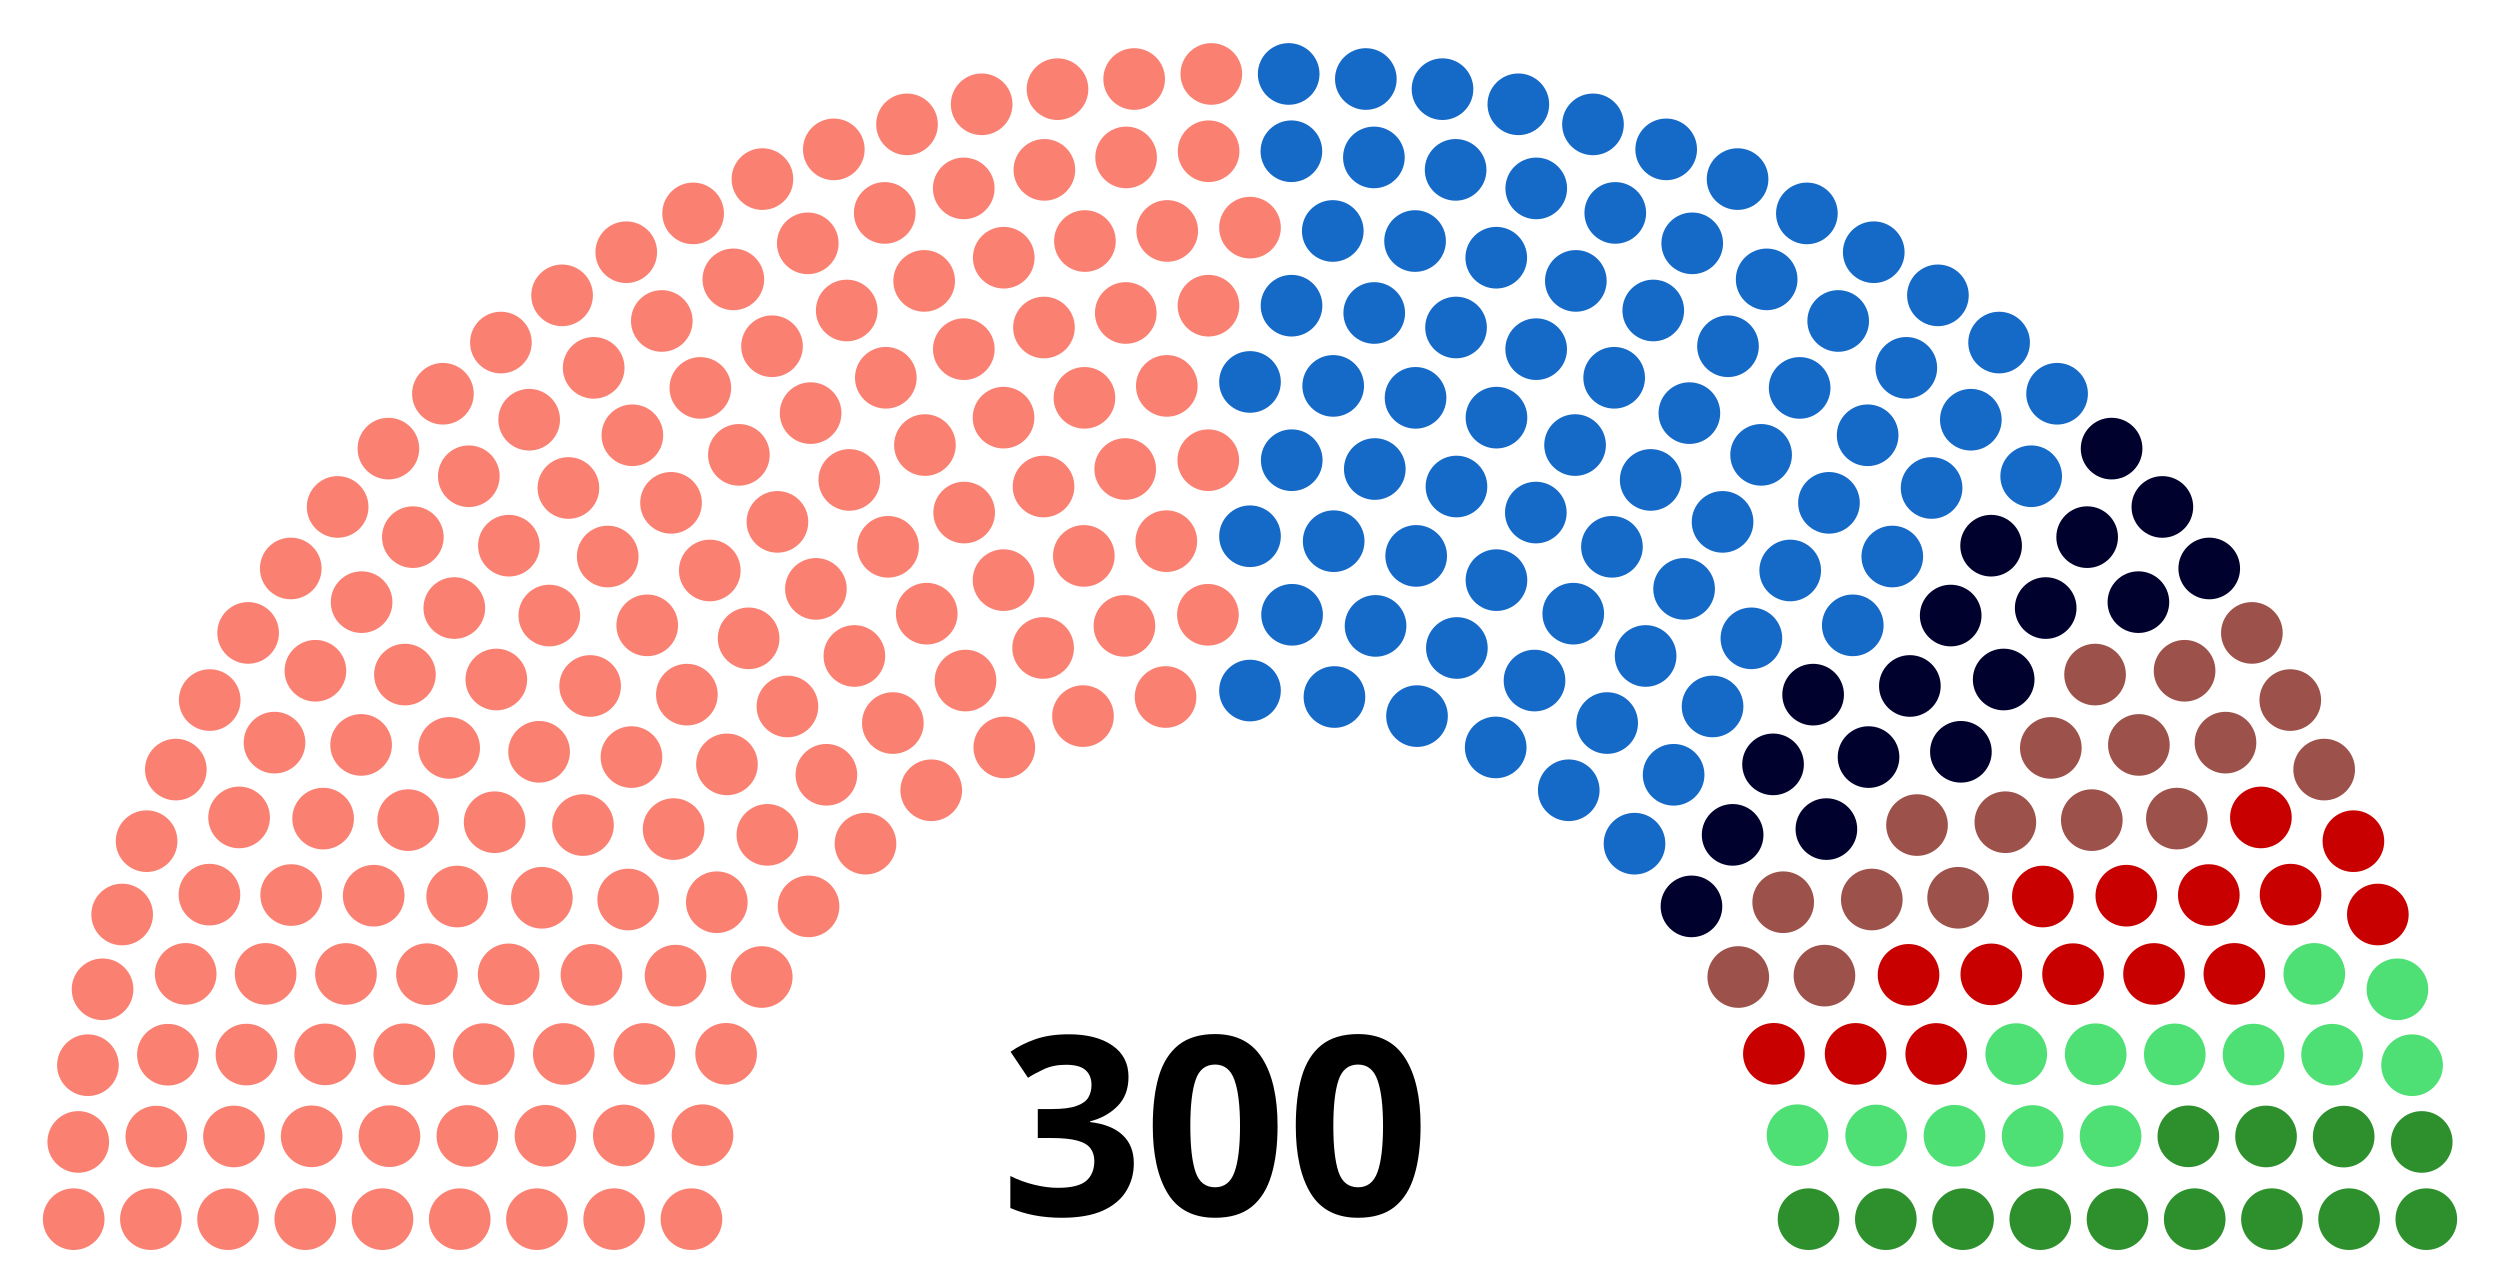
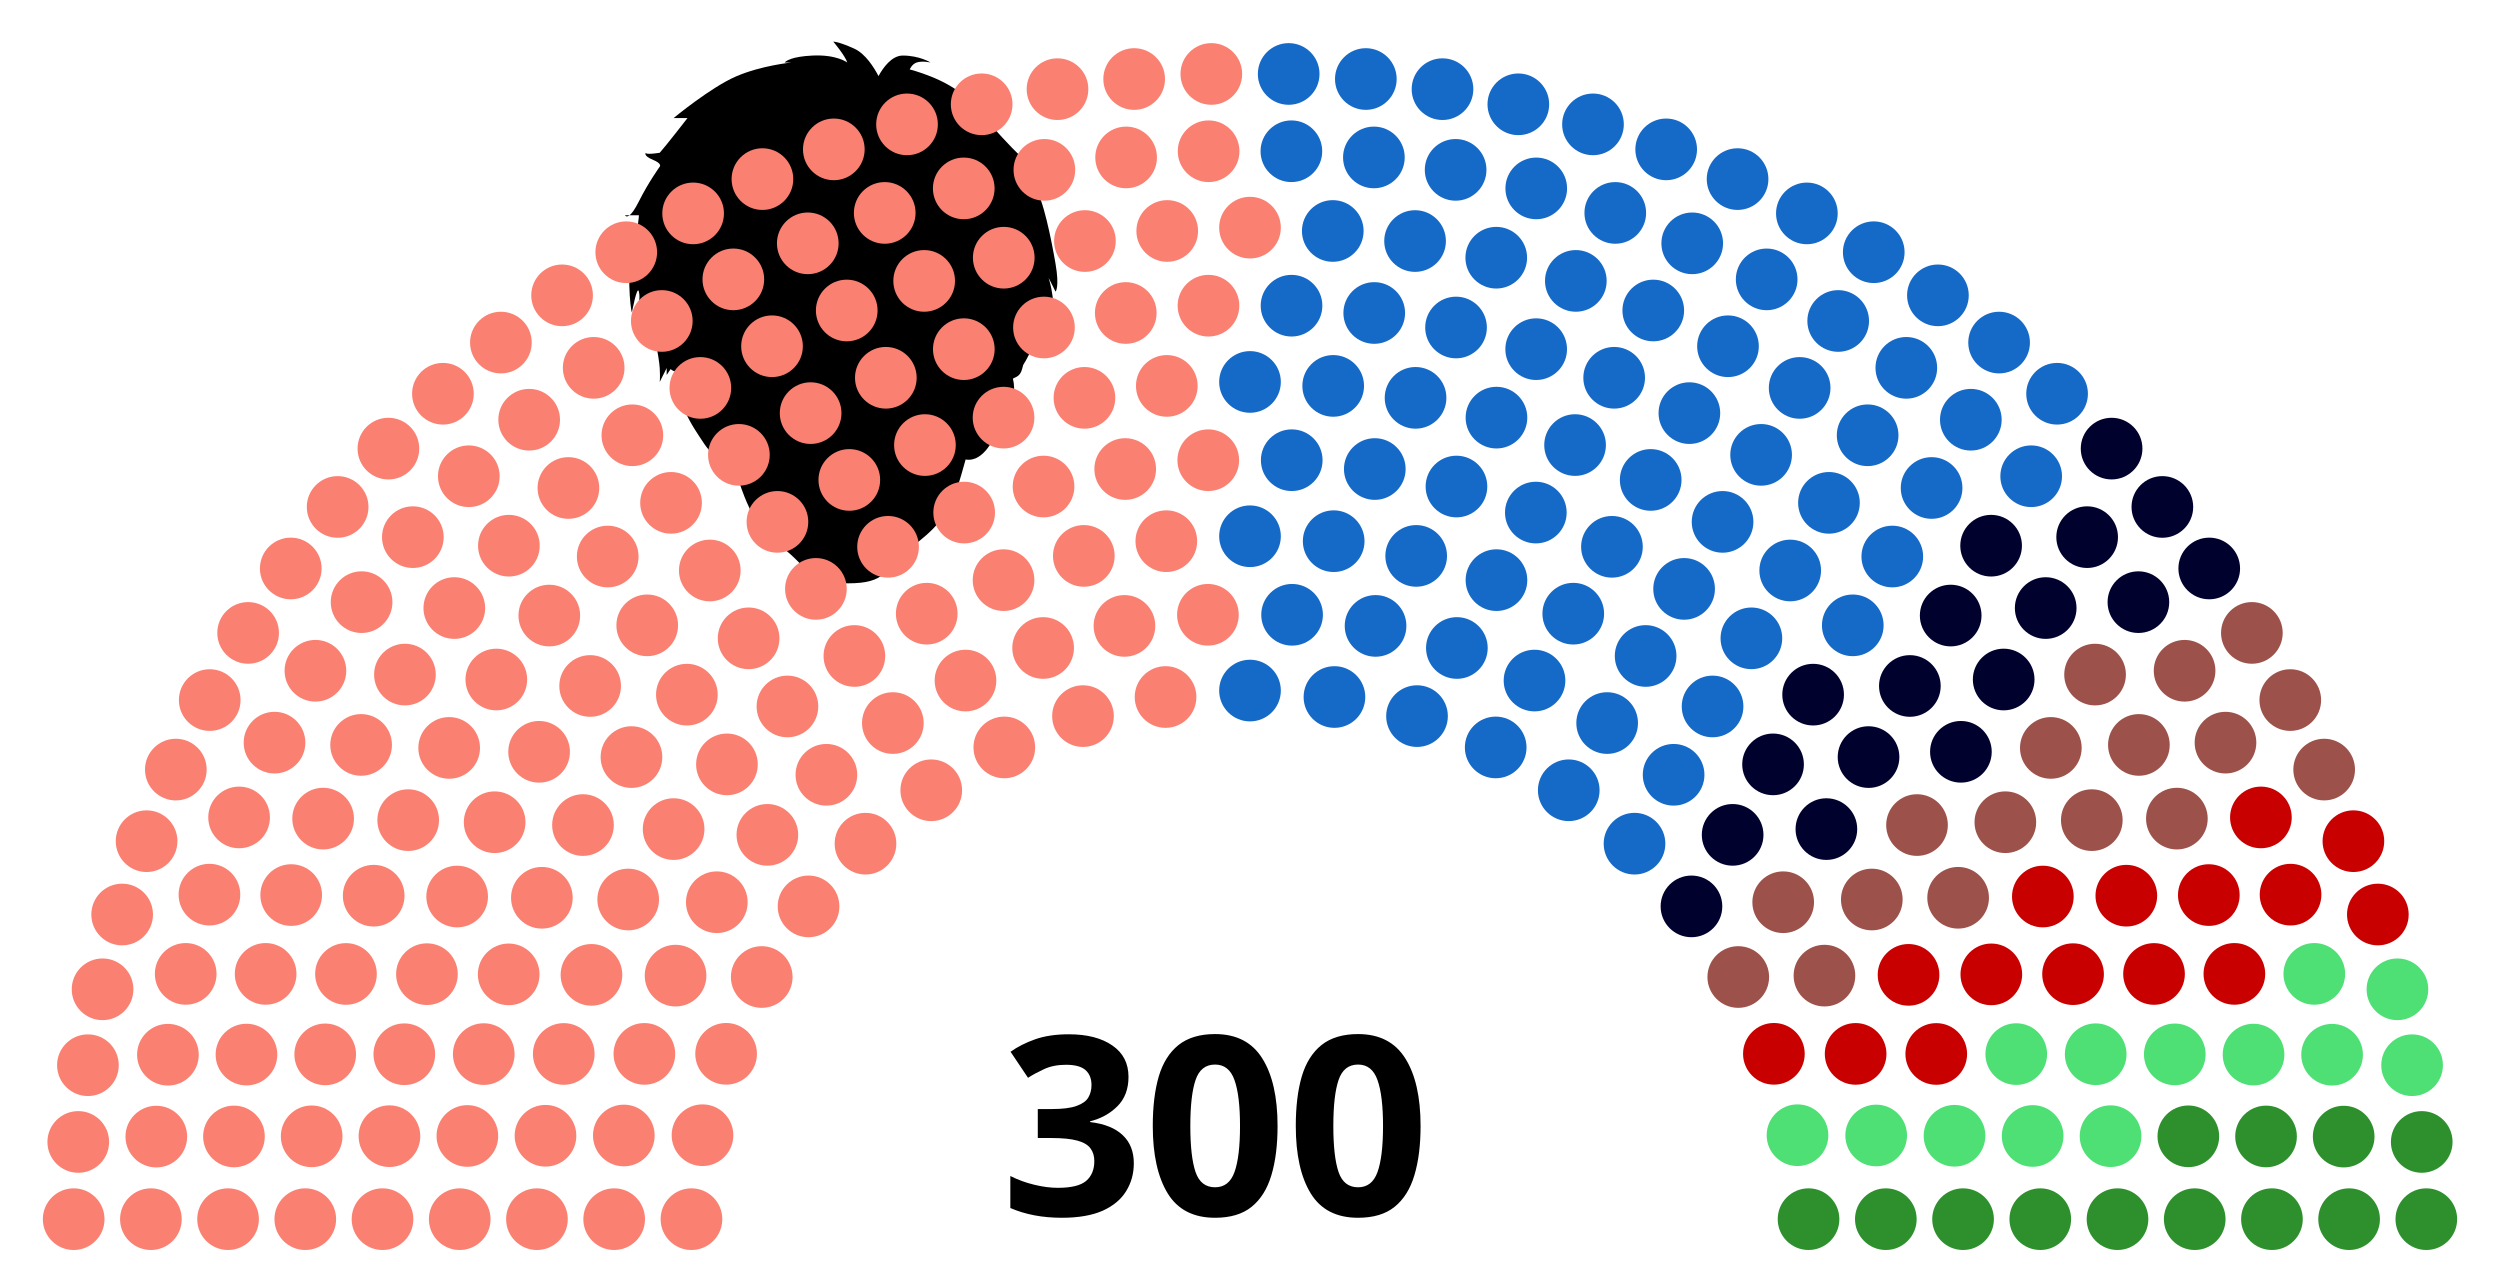
<svg xmlns="http://www.w3.org/2000/svg" version="1.1" width="360" height="185">
  <g>
    <text x="175" y="175" style="font-size:36px;font-weight:bold;text-align:center;text-anchor:middle;font-family:Sans">300</text>
+     <g>
+       <path data-part="head" name="seat1" d="M90.652,31H90C90,31,90.179,31.368,90.652,31z M152,38c-0.584-3.417-1.834-9.667-3-11     c0.916,0.083,3-1,3-1s-1.084-1.333-3-2s-7.334-7.333-10-10s-8-4-8-4s0.311-0.771,1-1c0.802-0.268,2,0,2,0s-1.584-1-4-1     c-1.609,0-2.847,1.771-3.495,2.957C125.859,9.718,124.62,7.727,123,7c-2.416-1.083-3-1-3-1s1.75,2.083,2,3c0,0-1.5-1.167-5-1     c-1.497,0.071-2.445,0.265-3.04,0.462C113.164,8.727,113,9,113,9h1c0,0-4.333,0.417-8,2s-9,6-9,6h2c0,0-3.167,4.083-4,5     c-2.167,0.333-2,0-2,0s-0.417,0.417,1,1s1,1,1,1s-1.667,2.333-3,5c-0.6,1.2-1.037,1.758-1.348,2H92c0,0-0.004,1.607-1,5     c-0.714,2.434-0.287,8.385,0,9c0,0,0.75-4.083,1-3s-0.167,1.583,0,4s1,3,1,3l1-2c0,0,0.917,4.5,1,6s0,2,0,2l1-2v1l0.569-0.854     c0.529,0.498,1.135,0.37,1.635,0.552c-1.379,3.658,1.457,7.579,3.234,10.255c1.909,2.873,3.84,2.011,3.84,2.011l-0.079-0.541     c0.178,0.653,0.354,1.271,0.523,1.804c2.219,6.977,3.079,8.363,7.593,12.147c3.386,2.838,3.315,4.626,8.783,4.626     c5.669,0,5.154-1.94,8.896-4.974c3.35-2.716,5.586-4.172,7.426-10.634c0.188-0.662,0.404-1.426,0.631-2.23     c0.561,0.123,2.009,0.171,3.472-2.062c1.644-2.51,4.214-6.127,3.333-9.58c0.46-0.254,1.039-0.327,1.322-1.365     c0.053-0.192,0.109-0.4,0.164-0.602C148.352,51.021,150,47,150,47v1.754c0.115-0.262,0.385-0.763,1-1.754c1.5-2.417,0-7,0-7l1,2     C152,42,152.584,41.417,152,38z M122.072,9.264C122.137,9.5,122.109,9.402,122.072,9.264L122.072,9.264z" />
+     </g>
    <g style="fill:#FA8072" id="SYRIZA">
      <circle id="seat1" cx="10.61" cy="175.56" r="4.44" />
      <circle id="seat2" cx="21.73" cy="175.56" r="4.44" />
      <circle cx="32.84" cy="175.56" r="4.44" />
      <circle cx="43.96" cy="175.56" r="4.44" />
      <circle cx="55.08" cy="175.56" r="4.44" />
      <circle cx="66.20" cy="175.56" r="4.44" />
      <circle cx="77.32" cy="175.56" r="4.44" />
      <circle cx="88.44" cy="175.56" r="4.44" />
      <circle cx="99.57" cy="175.56" r="4.44" />
      <circle cx="11.27" cy="164.44" r="4.44" />
      <circle cx="22.51" cy="163.67" r="4.44" />
      <circle cx="33.69" cy="163.65" r="4.44" />
      <circle cx="44.88" cy="163.63" r="4.44" />
      <circle cx="56.08" cy="163.61" r="4.44" />
      <circle cx="67.30" cy="163.58" r="4.44" />
      <circle cx="12.66" cy="153.39" r="4.44" />
      <circle cx="78.55" cy="163.55" r="4.44" />
      <circle cx="24.18" cy="151.88" r="4.44" />
      <circle cx="89.83" cy="163.51" r="4.44" />
      <circle cx="35.49" cy="151.86" r="4.44" />
      <circle cx="101.16" cy="163.47" r="4.44" />
      <circle cx="46.83" cy="151.83" r="4.44" />
      <circle cx="14.77" cy="142.46" r="4.44" />
      <circle cx="58.22" cy="151.81" r="4.44" />
      <circle cx="69.66" cy="151.79" r="4.44" />
      <circle cx="26.74" cy="140.24" r="4.44" />
      <circle cx="38.25" cy="140.24" r="4.44" />
      <circle cx="81.18" cy="151.77" r="4.44" />
      <circle cx="17.59" cy="131.69" r="4.44" />
      <circle cx="49.82" cy="140.25" r="4.44" />
      <circle cx="92.79" cy="151.76" r="4.44" />
      <circle cx="61.48" cy="140.28" r="4.44" />
      <circle cx="30.16" cy="128.83" r="4.44" />
      <circle cx="41.93" cy="128.89" r="4.44" />
      <circle cx="21.11" cy="121.13" r="4.44" />
      <circle cx="73.25" cy="140.31" r="4.44" />
      <circle cx="104.56" cy="151.75" r="4.44" />
      <circle cx="53.81" cy="128.98" r="4.44" />
      <circle cx="85.17" cy="140.38" r="4.44" />
      <circle cx="34.43" cy="117.71" r="4.44" />
      <circle cx="65.83" cy="129.10" r="4.44" />
      <circle cx="25.32" cy="110.82" r="4.44" />
      <circle cx="46.53" cy="117.88" r="4.44" />
      <circle cx="97.28" cy="140.49" r="4.44" />
      <circle cx="78.03" cy="129.28" r="4.44" />
      <circle cx="58.78" cy="118.10" r="4.44" />
      <circle cx="39.53" cy="106.94" r="4.44" />
      <circle cx="30.20" cy="100.81" r="4.44" />
      <circle cx="109.69" cy="140.69" r="4.44" />
      <circle cx="90.46" cy="129.53" r="4.44" />
      <circle cx="71.23" cy="118.40" r="4.44" />
      <circle cx="52.00" cy="107.27" r="4.44" />
      <circle cx="35.73" cy="91.14" r="4.44" />
      <circle cx="45.42" cy="96.59" r="4.44" />
      <circle cx="64.68" cy="107.70" r="4.44" />
      <circle cx="83.95" cy="118.81" r="4.44" />
      <circle cx="103.22" cy="129.92" r="4.44" />
      <circle cx="58.31" cy="97.14" r="4.44" />
      <circle cx="77.63" cy="108.26" r="4.44" />
      <circle cx="41.87" cy="81.86" r="4.44" />
      <circle cx="52.07" cy="86.71" r="4.44" />
      <circle cx="97.00" cy="119.39" r="4.44" />
      <circle cx="71.47" cy="97.85" r="4.44" />
      <circle cx="116.43" cy="130.52" r="4.44" />
      <circle cx="90.93" cy="109.02" r="4.44" />
      <circle cx="65.42" cy="87.56" r="4.44" />
      <circle cx="48.62" cy="73.00" r="4.44" />
      <circle cx="59.45" cy="77.35" r="4.44" />
      <circle cx="84.98" cy="98.78" r="4.44" />
      <circle cx="110.50" cy="120.22" r="4.44" />
      <circle cx="79.10" cy="88.64" r="4.44" />
      <circle cx="104.68" cy="110.07" r="4.44" />
      <circle cx="55.93" cy="64.60" r="4.44" />
      <circle cx="73.28" cy="78.58" r="4.44" />
      <circle cx="98.91" cy="100.03" r="4.44" />
      <circle cx="67.51" cy="68.58" r="4.44" />
      <circle cx="93.20" cy="90.05" r="4.44" />
      <circle cx="124.63" cy="121.49" r="4.44" />
      <circle cx="63.78" cy="56.70" r="4.44" />
      <circle cx="87.51" cy="80.14" r="4.44" />
      <circle cx="81.85" cy="70.27" r="4.44" />
      <circle cx="119.00" cy="111.57" r="4.44" />
      <circle cx="76.20" cy="60.44" r="4.44" />
      <circle cx="113.39" cy="101.73" r="4.44" />
      <circle cx="72.13" cy="49.33" r="4.44" />
      <circle cx="107.80" cy="91.92" r="4.44" />
      <circle cx="102.21" cy="82.15" r="4.44" />
      <circle cx="96.63" cy="72.41" r="4.44" />
      <circle cx="91.06" cy="62.68" r="4.44" />
      <circle cx="85.49" cy="52.97" r="4.44" />
      <circle cx="80.94" cy="42.53" r="4.44" />
      <circle cx="134.10" cy="113.80" r="4.44" />
      <circle cx="128.57" cy="104.12" r="4.44" />
      <circle cx="123.03" cy="94.46" r="4.44" />
      <circle cx="117.49" cy="84.80" r="4.44" />
      <circle cx="111.95" cy="75.15" r="4.44" />
      <circle cx="106.40" cy="65.50" r="4.44" />
      <circle cx="100.85" cy="55.86" r="4.44" />
      <circle cx="95.30" cy="46.22" r="4.44" />
      <circle cx="90.18" cy="36.32" r="4.44" />
      <circle cx="99.81" cy="30.73" r="4.44" />
      <circle cx="105.60" cy="40.23" r="4.44" />
      <circle cx="111.17" cy="49.86" r="4.44" />
      <circle cx="116.73" cy="59.49" r="4.44" />
      <circle cx="122.30" cy="69.11" r="4.44" />
      <circle cx="127.88" cy="78.74" r="4.44" />
      <circle cx="133.45" cy="88.37" r="4.44" />
      <circle cx="139.03" cy="98.00" r="4.44" />
      <circle cx="144.62" cy="107.63" r="4.44" />
      <circle cx="109.79" cy="25.79" r="4.44" />
      <circle cx="116.32" cy="35.04" r="4.44" />
      <circle cx="121.93" cy="44.71" r="4.44" />
      <circle cx="127.56" cy="54.40" r="4.44" />
      <circle cx="133.19" cy="64.09" r="4.44" />
      <circle cx="138.84" cy="73.81" r="4.44" />
      <circle cx="120.07" cy="21.51" r="4.44" />
      <circle cx="144.51" cy="83.54" r="4.44" />
      <circle cx="127.40" cy="30.66" r="4.44" />
      <circle cx="150.21" cy="93.31" r="4.44" />
      <circle cx="133.08" cy="40.45" r="4.44" />
      <circle cx="138.79" cy="50.28" r="4.44" />
      <circle cx="155.95" cy="103.12" r="4.44" />
      <circle cx="130.61" cy="17.91" r="4.44" />
      <circle cx="144.51" cy="60.14" r="4.44" />
      <circle cx="150.27" cy="70.06" r="4.44" />
      <circle cx="138.78" cy="27.13" r="4.44" />
      <circle cx="144.54" cy="37.11" r="4.44" />
      <circle cx="156.07" cy="80.05" r="4.44" />
      <circle cx="141.36" cy="15.02" r="4.44" />
      <circle cx="150.33" cy="47.16" r="4.44" />
      <circle cx="161.92" cy="90.13" r="4.44" />
      <circle cx="156.16" cy="57.29" r="4.44" />
      <circle cx="150.39" cy="24.46" r="4.44" />
      <circle cx="152.28" cy="12.84" r="4.44" />
      <circle cx="156.23" cy="34.71" r="4.44" />
      <circle cx="162.03" cy="67.54" r="4.44" />
      <circle cx="167.84" cy="100.37" r="4.44" />
      <circle cx="162.11" cy="45.07" r="4.44" />
      <circle cx="167.95" cy="77.93" r="4.44" />
      <circle cx="162.16" cy="22.67" r="4.44" />
      <circle cx="163.32" cy="11.38" r="4.44" />
      <circle cx="168.02" cy="55.57" r="4.44" />
      <circle cx="168.08" cy="33.26" r="4.44" />
      <circle cx="173.94" cy="88.53" r="4.44" />
      <circle cx="173.99" cy="66.27" r="4.44" />
      <circle cx="174.02" cy="44.02" r="4.44" />
      <circle cx="174.04" cy="21.78" r="4.44" />
      <circle cx="174.43" cy="10.65" r="4.44" />
      <circle cx="180.00" cy="32.78" r="4.44" />
    </g>
    <g style="fill:#1569C7" id="ND">
      <circle cx="180.00" cy="55.00" r="4.44" />
      <circle cx="180.00" cy="77.22" r="4.44" />
      <circle cx="180.00" cy="99.44" r="4.44" />
      <circle cx="185.57" cy="10.65" r="4.44" />
      <circle cx="185.96" cy="21.78" r="4.44" />
      <circle cx="185.98" cy="44.02" r="4.44" />
      <circle cx="186.01" cy="66.27" r="4.44" />
      <circle cx="186.06" cy="88.53" r="4.44" />
      <circle cx="191.92" cy="33.26" r="4.44" />
      <circle cx="191.98" cy="55.57" r="4.44" />
      <circle cx="196.68" cy="11.38" r="4.44" />
      <circle cx="197.84" cy="22.67" r="4.44" />
      <circle cx="192.05" cy="77.93" r="4.44" />
      <circle cx="197.89" cy="45.07" r="4.44" />
      <circle cx="192.16" cy="100.37" r="4.44" />
      <circle cx="197.97" cy="67.54" r="4.44" />
      <circle cx="203.77" cy="34.71" r="4.44" />
      <circle cx="207.72" cy="12.84" r="4.44" />
      <circle cx="209.61" cy="24.46" r="4.44" />
      <circle cx="203.84" cy="57.29" r="4.44" />
      <circle cx="198.08" cy="90.13" r="4.44" />
      <circle cx="209.67" cy="47.16" r="4.44" />
      <circle cx="218.64" cy="15.02" r="4.44" />
      <circle cx="203.93" cy="80.05" r="4.44" />
      <circle cx="215.46" cy="37.11" r="4.44" />
      <circle cx="221.22" cy="27.13" r="4.44" />
      <circle cx="209.73" cy="70.06" r="4.44" />
      <circle cx="215.49" cy="60.14" r="4.44" />
      <circle cx="229.39" cy="17.91" r="4.44" />
      <circle cx="204.05" cy="103.12" r="4.44" />
      <circle cx="221.21" cy="50.28" r="4.44" />
      <circle cx="226.92" cy="40.45" r="4.44" />
      <circle cx="209.79" cy="93.31" r="4.44" />
      <circle cx="232.60" cy="30.66" r="4.44" />
      <circle cx="215.49" cy="83.54" r="4.44" />
      <circle cx="239.93" cy="21.51" r="4.44" />
      <circle cx="221.16" cy="73.81" r="4.44" />
      <circle cx="226.81" cy="64.09" r="4.44" />
      <circle cx="232.44" cy="54.40" r="4.44" />
      <circle cx="238.07" cy="44.71" r="4.44" />
      <circle cx="243.68" cy="35.04" r="4.44" />
      <circle cx="250.21" cy="25.79" r="4.44" />
      <circle cx="215.38" cy="107.63" r="4.44" />
      <circle cx="220.97" cy="98.00" r="4.44" />
      <circle cx="226.55" cy="88.37" r="4.44" />
      <circle cx="232.12" cy="78.74" r="4.44" />
      <circle cx="237.70" cy="69.11" r="4.44" />
      <circle cx="243.27" cy="59.49" r="4.44" />
      <circle cx="248.83" cy="49.86" r="4.44" />
      <circle cx="254.40" cy="40.23" r="4.44" />
      <circle cx="260.19" cy="30.73" r="4.44" />
      <circle cx="269.82" cy="36.32" r="4.44" />
      <circle cx="264.70" cy="46.22" r="4.44" />
      <circle cx="259.15" cy="55.86" r="4.44" />
      <circle cx="253.60" cy="65.50" r="4.44" />
      <circle cx="248.05" cy="75.15" r="4.44" />
      <circle cx="242.51" cy="84.80" r="4.44" />
      <circle cx="236.97" cy="94.46" r="4.44" />
      <circle cx="231.43" cy="104.12" r="4.44" />
      <circle cx="225.90" cy="113.80" r="4.44" />
      <circle cx="279.06" cy="42.53" r="4.44" />
      <circle cx="274.51" cy="52.97" r="4.44" />
      <circle cx="268.94" cy="62.68" r="4.44" />
      <circle cx="263.37" cy="72.41" r="4.44" />
      <circle cx="257.79" cy="82.15" r="4.44" />
      <circle cx="252.20" cy="91.92" r="4.44" />
      <circle cx="287.87" cy="49.33" r="4.44" />
      <circle cx="246.61" cy="101.73" r="4.44" />
      <circle cx="283.80" cy="60.44" r="4.44" />
      <circle cx="241.00" cy="111.57" r="4.44" />
      <circle cx="278.15" cy="70.27" r="4.44" />
      <circle cx="272.49" cy="80.14" r="4.44" />
      <circle cx="296.22" cy="56.70" r="4.44" />
      <circle cx="235.37" cy="121.49" r="4.44" />
      <circle cx="266.80" cy="90.05" r="4.44" />
      <circle cx="292.49" cy="68.58" r="4.44" />
    </g>
    <g style="fill:#00022D" id="XA">
      <circle cx="261.09" cy="100.03" r="4.44" />
      <circle cx="286.72" cy="78.58" r="4.44" />
      <circle cx="304.07" cy="64.60" r="4.44" />
      <circle cx="255.32" cy="110.07" r="4.44" />
      <circle cx="280.90" cy="88.64" r="4.44" />
      <circle cx="249.50" cy="120.22" r="4.44" />
      <circle cx="275.02" cy="98.78" r="4.44" />
      <circle cx="300.55" cy="77.35" r="4.44" />
      <circle cx="311.38" cy="73.00" r="4.44" />
      <circle cx="294.58" cy="87.56" r="4.44" />
      <circle cx="269.07" cy="109.02" r="4.44" />
      <circle cx="243.57" cy="130.52" r="4.44" />
      <circle cx="288.53" cy="97.85" r="4.44" />
      <circle cx="263.00" cy="119.39" r="4.44" />
      <circle cx="307.93" cy="86.71" r="4.44" />
      <circle cx="318.13" cy="81.86" r="4.44" />
      <circle cx="282.37" cy="108.26" r="4.44" />
    </g>
    <g style="fill:#9C514A" id="ToPotami">
      <circle cx="301.69" cy="97.14" r="4.44" />
      <circle cx="256.78" cy="129.92" r="4.44" />
      <circle cx="276.05" cy="118.81" r="4.44" />
      <circle cx="295.32" cy="107.70" r="4.44" />
      <circle cx="314.58" cy="96.59" r="4.44" />
      <circle cx="324.27" cy="91.14" r="4.44" />
      <circle cx="308.00" cy="107.27" r="4.44" />
      <circle cx="288.77" cy="118.40" r="4.44" />
      <circle cx="269.54" cy="129.53" r="4.44" />
      <circle cx="250.31" cy="140.69" r="4.44" />
      <circle cx="329.80" cy="100.81" r="4.44" />
      <circle cx="320.47" cy="106.94" r="4.44" />
      <circle cx="301.22" cy="118.10" r="4.44" />
      <circle cx="281.97" cy="129.28" r="4.44" />
      <circle cx="262.72" cy="140.49" r="4.44" />
      <circle cx="313.47" cy="117.88" r="4.44" />
      <circle cx="334.68" cy="110.82" r="4.44" />
    </g>
    <g style="fill:#C80000" id="KKE">
      <circle cx="294.17" cy="129.10" r="4.44" />
      <circle cx="325.57" cy="117.71" r="4.44" />
      <circle cx="274.83" cy="140.38" r="4.44" />
      <circle cx="306.19" cy="128.98" r="4.44" />
      <circle cx="255.44" cy="151.75" r="4.44" />
      <circle cx="286.75" cy="140.31" r="4.44" />
      <circle cx="338.89" cy="121.13" r="4.44" />
      <circle cx="318.07" cy="128.89" r="4.44" />
      <circle cx="329.84" cy="128.83" r="4.44" />
      <circle cx="298.52" cy="140.28" r="4.44" />
      <circle cx="267.21" cy="151.76" r="4.44" />
      <circle cx="310.18" cy="140.25" r="4.44" />
      <circle cx="342.41" cy="131.69" r="4.44" />
      <circle cx="278.82" cy="151.77" r="4.44" />
      <circle cx="321.75" cy="140.24" r="4.44" />
    </g>
    <g style="fill:#4EDF75" id="ANAL">
      <circle cx="333.26" cy="140.24" r="4.44" />
      <circle cx="290.34" cy="151.79" r="4.44" />
      <circle cx="301.78" cy="151.81" r="4.44" />
      <circle cx="345.23" cy="142.46" r="4.44" />
      <circle cx="313.17" cy="151.83" r="4.44" />
      <circle cx="258.84" cy="163.47" r="4.44" />
      <circle cx="324.51" cy="151.86" r="4.44" />
      <circle cx="270.17" cy="163.51" r="4.44" />
      <circle cx="335.82" cy="151.88" r="4.44" />
      <circle cx="281.45" cy="163.55" r="4.44" />
      <circle cx="347.34" cy="153.39" r="4.44" />
      <circle cx="292.70" cy="163.58" r="4.44" />
      <circle cx="303.92" cy="163.61" r="4.44" />
    </g>
    <g style="fill:#2D902D" id="PASOK">
      <circle cx="315.12" cy="163.63" r="4.44" />
      <circle cx="326.31" cy="163.65" r="4.44" />
      <circle cx="337.49" cy="163.67" r="4.44" />
      <circle cx="348.73" cy="164.44" r="4.44" />
      <circle cx="260.43" cy="175.56" r="4.44" />
      <circle cx="271.56" cy="175.56" r="4.44" />
      <circle cx="282.68" cy="175.56" r="4.44" />
      <circle cx="293.80" cy="175.56" r="4.44" />
      <circle cx="304.92" cy="175.56" r="4.44" />
      <circle cx="316.04" cy="175.56" r="4.44" />
      <circle cx="327.16" cy="175.56" r="4.44" />
      <circle cx="338.27" cy="175.56" r="4.44" />
      <circle cx="349.39" cy="175.56" r="4.44" />
    </g>
  </g>
</svg>
